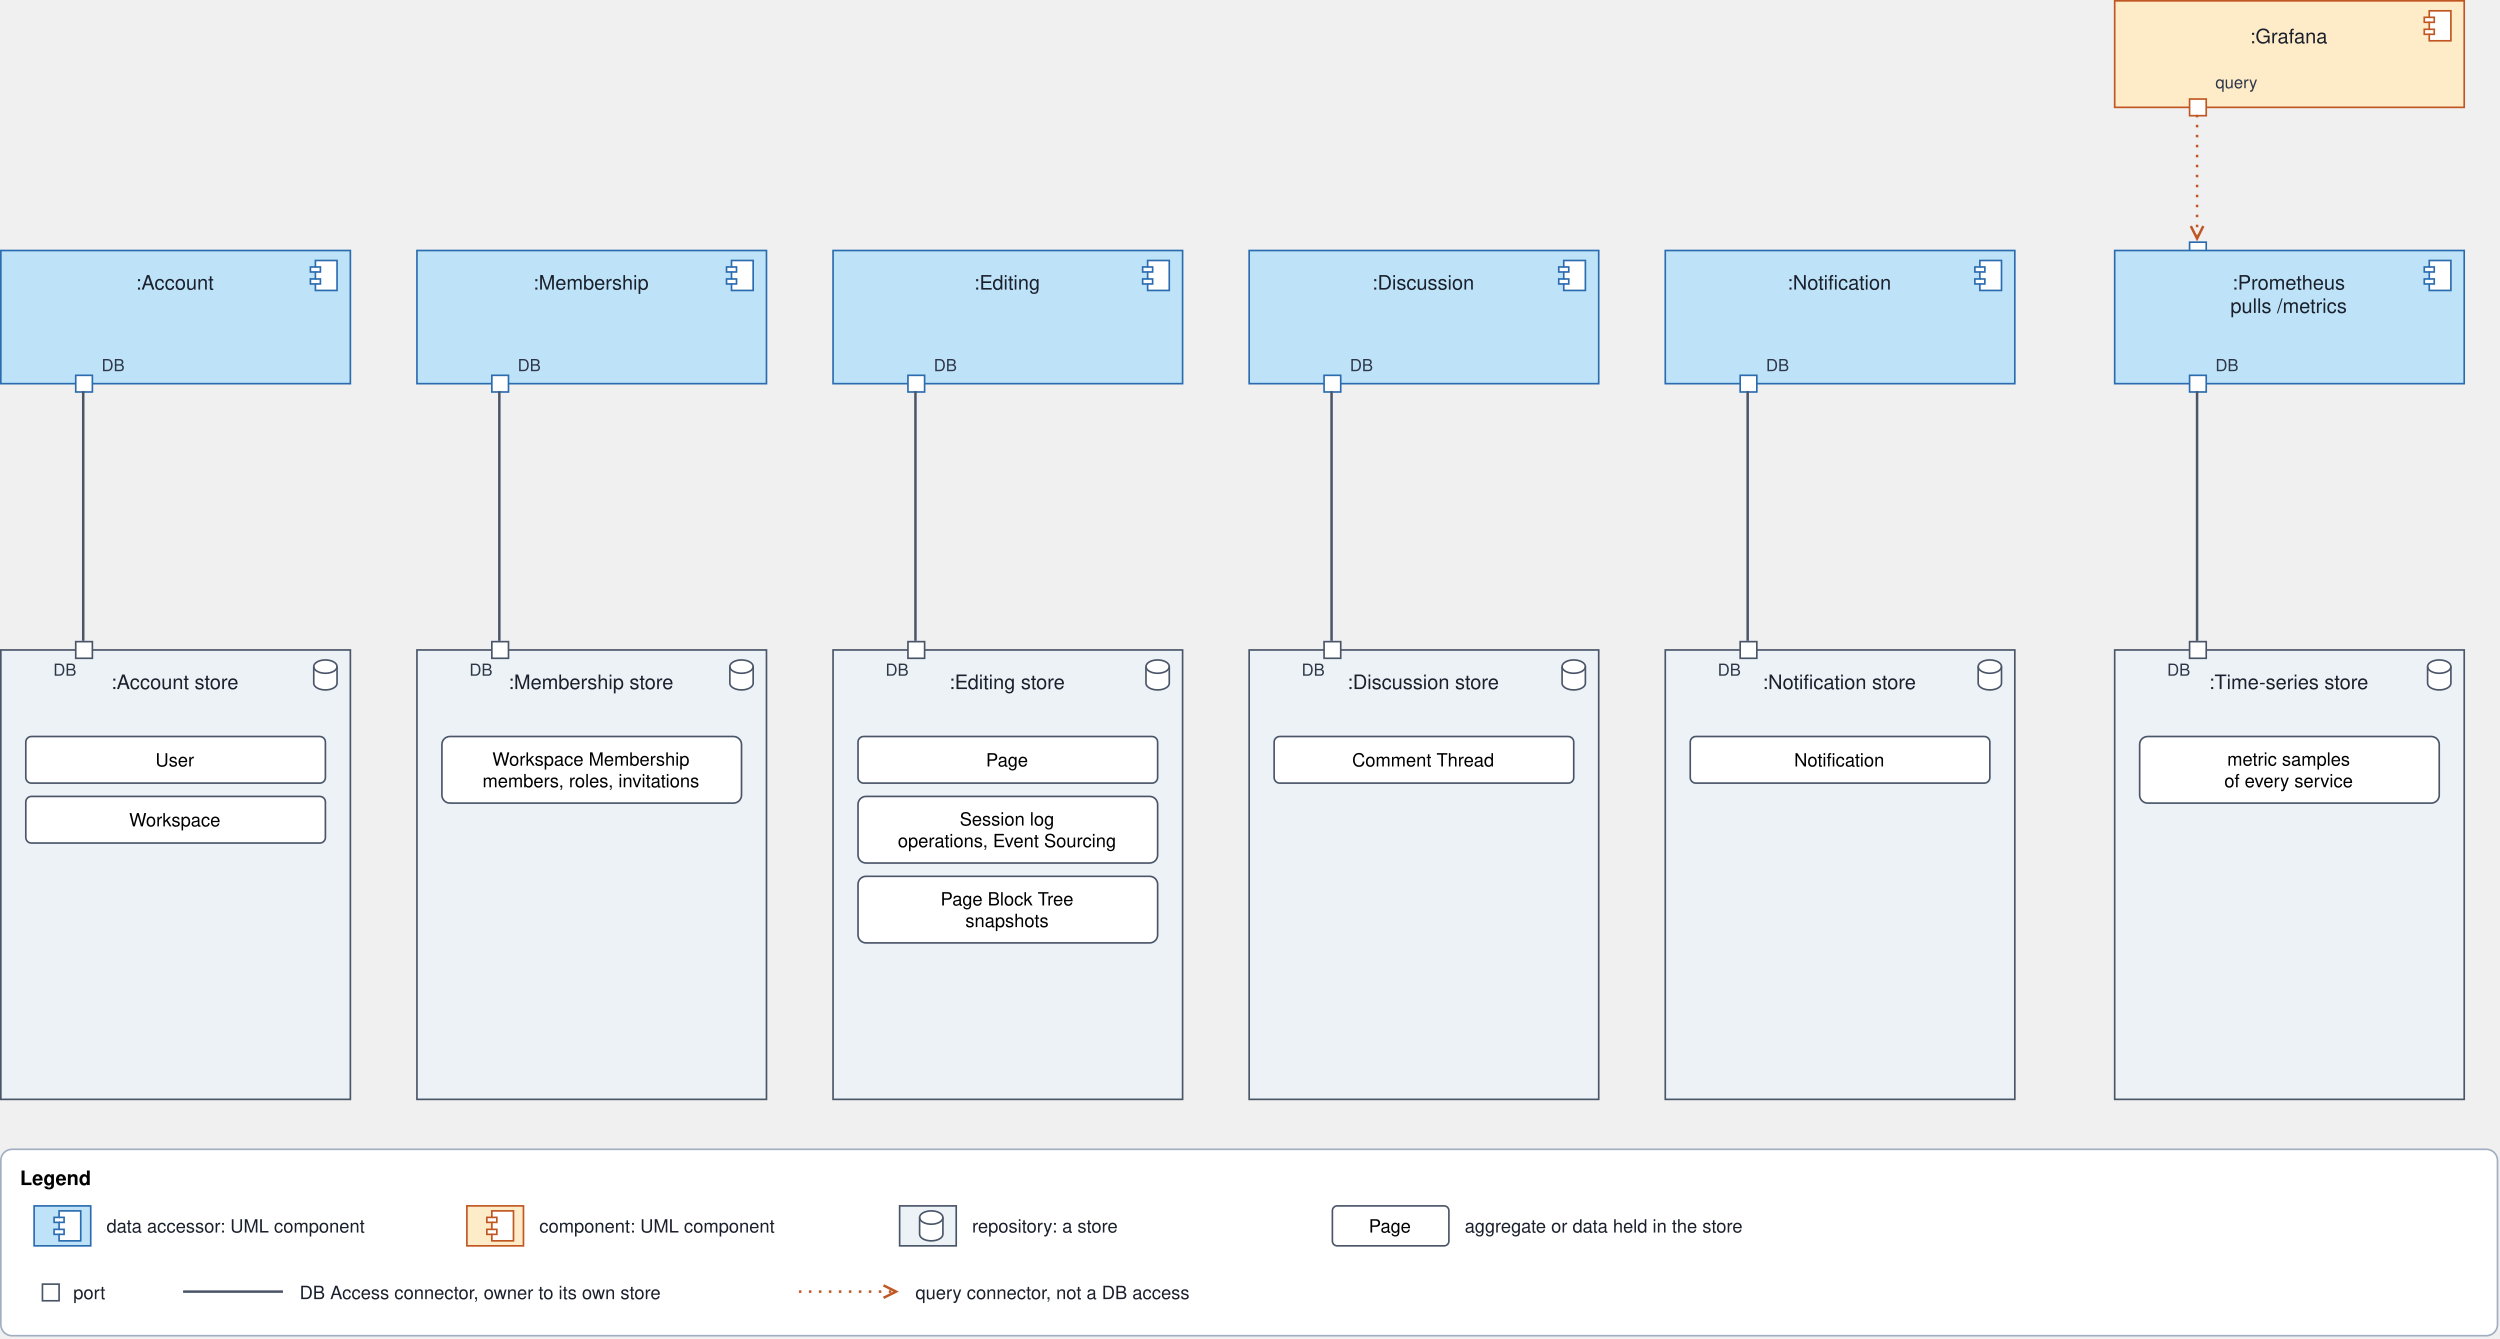
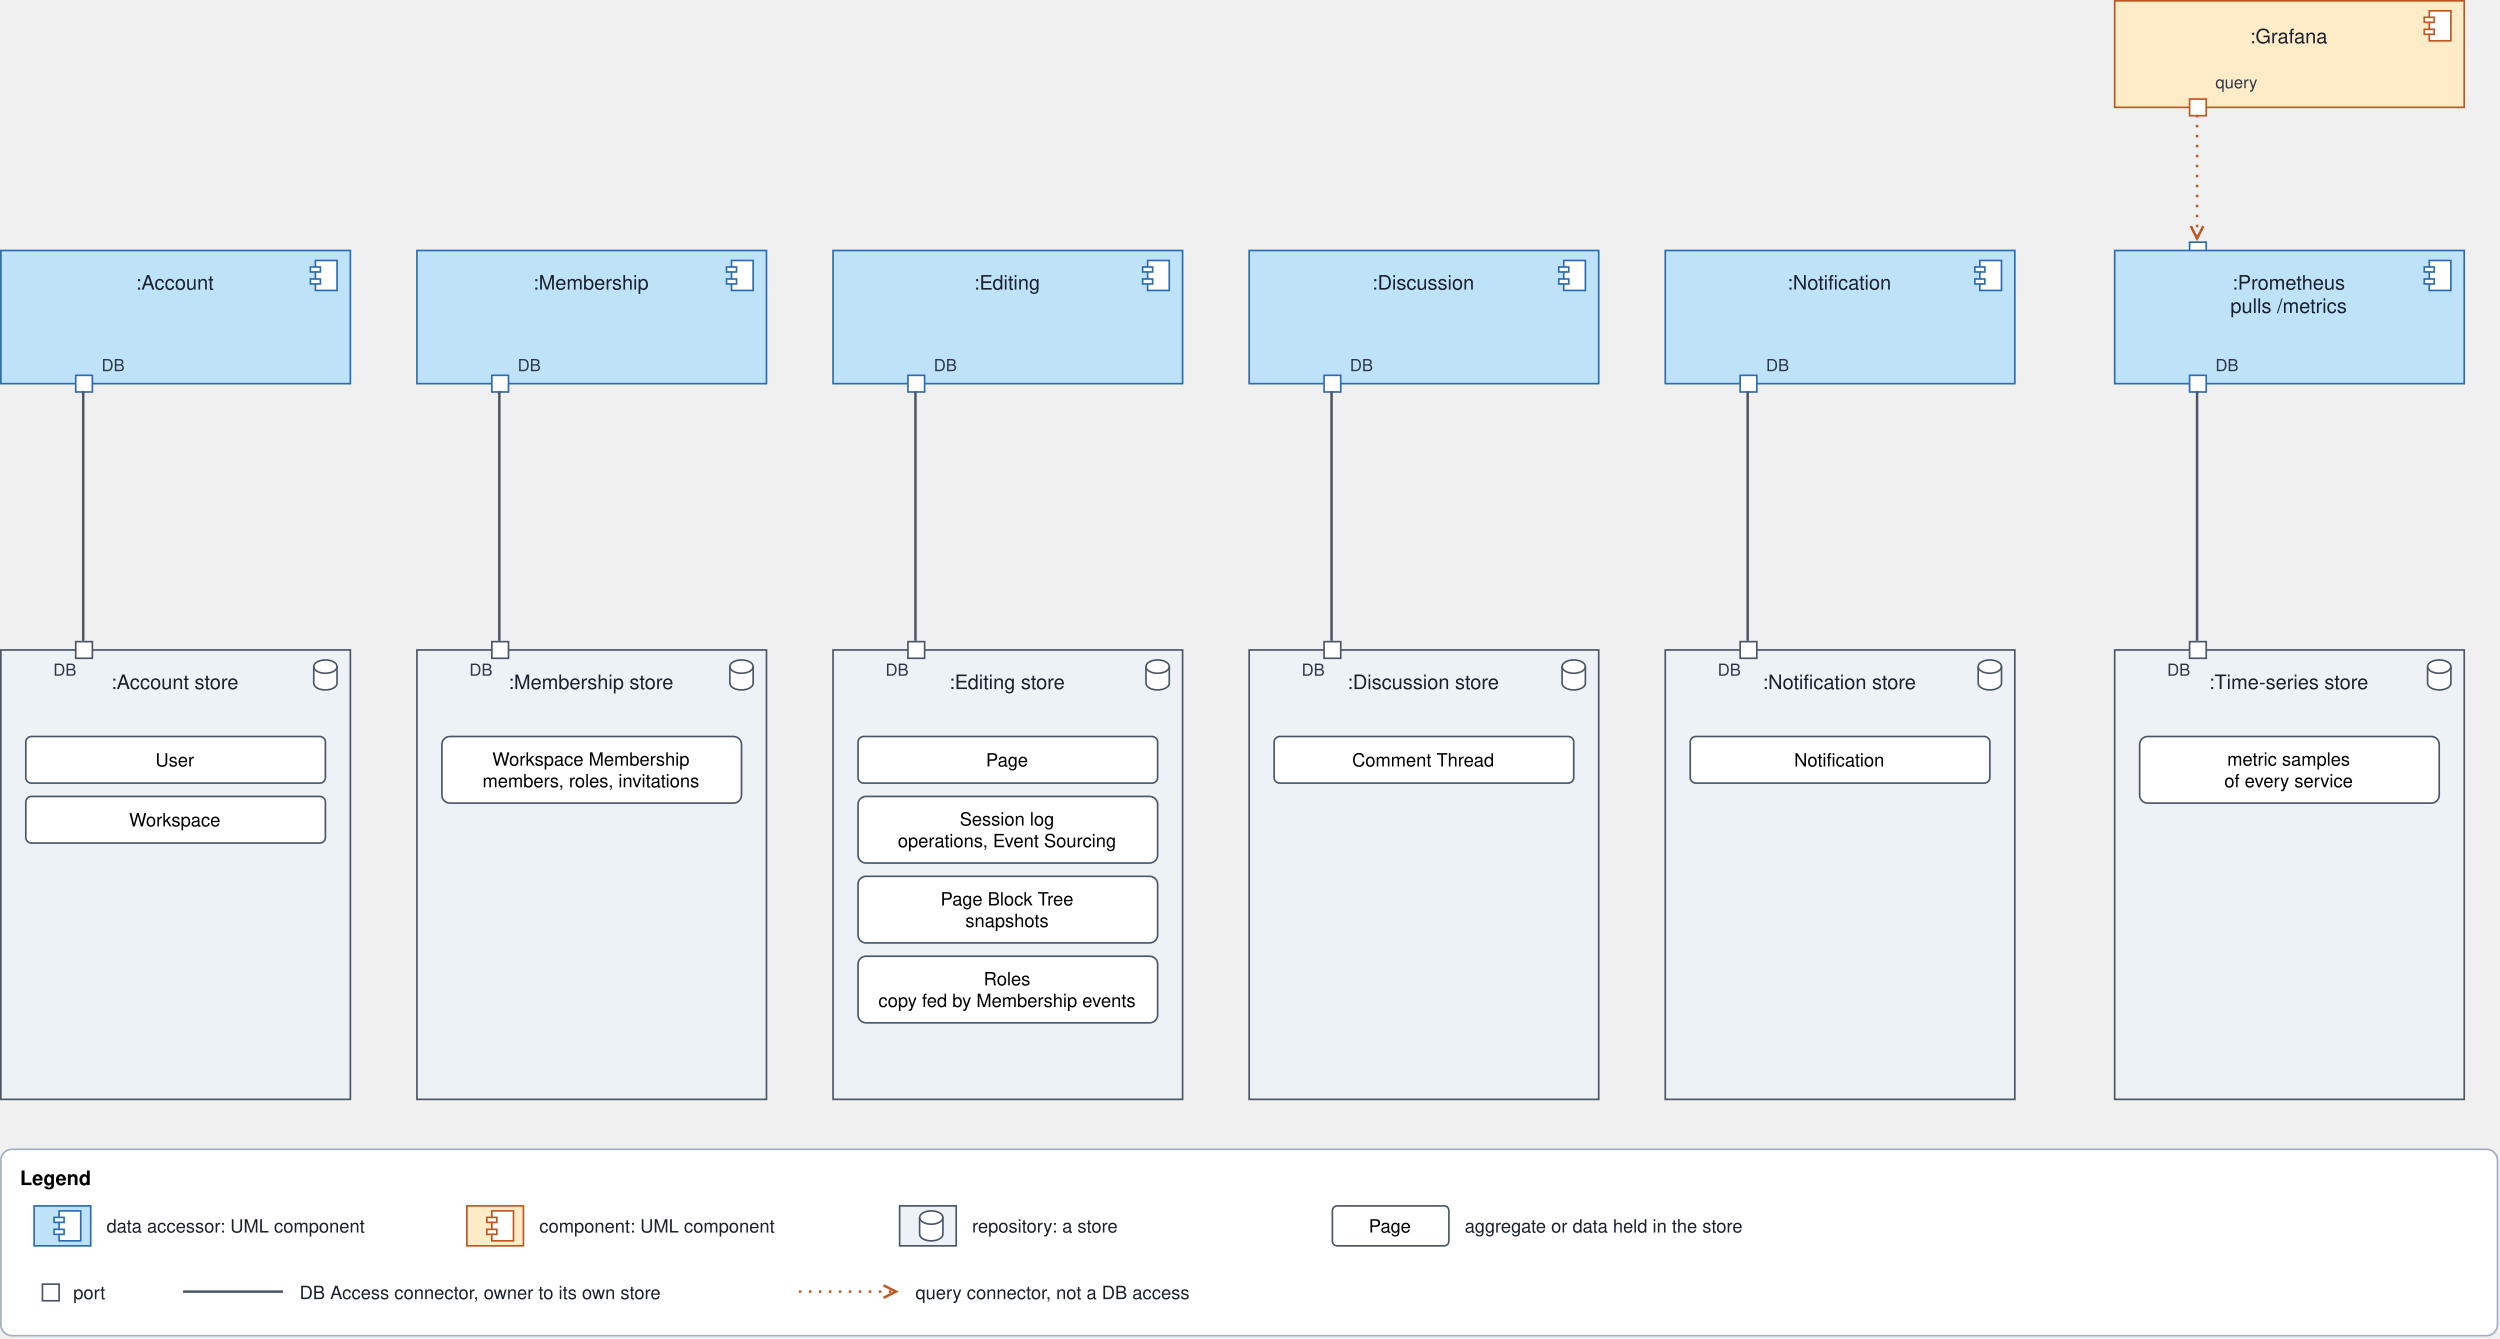
- <svg xmlns="http://www.w3.org/2000/svg" style="background: transparent; background-color: transparent; color-scheme: light dark;" version="1.1" width="1502px" height="804px" viewBox="0 0 1502 804" id="ge-svg-n7_57QwFcjGbDa6N5Y87">
-   <style type="text/css">@supports (color: light-dark(#000, #fff)) { #ge-svg-n7_57QwFcjGbDa6N5Y87 { --ge-adaptive-fg: light-dark(#000000, var(--ge-light-color, #ffffff)); } }</style>
+ <svg xmlns="http://www.w3.org/2000/svg" style="background: transparent; background-color: transparent; color-scheme: light dark;" version="1.1" width="1502px" height="804px" viewBox="0 0 1502 804" id="ge-svg-HtziDBFBD6Xsvc7WO9Dw">
+   <style type="text/css">@supports (color: light-dark(#000, #fff)) { #ge-svg-HtziDBFBD6Xsvc7WO9Dw { --ge-adaptive-fg: light-dark(#000000, var(--ge-light-color, #ffffff)); } }</style>
  <defs />
  <g>
    <g data-cell-id="0">
      <g data-cell-id="1">
        <g data-cell-id="v2">
          <g transform="translate(0.5,0.5)">
            <rect x="0" y="150" width="210" height="80" fill="#bee3f8" stroke="#2b6cb0" pointer-events="all" style="fill: light-dark(rgb(190, 227, 248), rgb(21, 53, 71)); stroke: light-dark(rgb(43, 108, 176), rgb(103, 159, 217));" />
          </g>
          <g>
            <g fill="#1a202c" font-family="Helvetica" text-anchor="middle" font-size="12px" style="fill: light-dark(rgb(26, 32, 44), rgb(206, 211, 222));">
              <text x="105" y="174">:Account</text>
            </g>
          </g>
        </g>
        <g data-cell-id="v3">
          <g transform="translate(0.5,0.5)">
            <path d="M 189 156 L 202 156 L 202 174 L 189 174 L 189 170.1 L 186 170.1 L 186 167.1 L 189 167.1 L 189 162.9 L 186 162.9 L 186 159.9 L 189 159.9 Z" fill="#ffffff" stroke="#2b6cb0" stroke-miterlimit="10" pointer-events="all" style="fill: light-dark(rgb(255, 255, 255), rgb(18, 18, 18)); stroke: light-dark(rgb(43, 108, 176), rgb(103, 159, 217));" />
            <path d="M 189 159.9 L 192 159.9 L 192 162.9 L 189 162.9 M 189 167.1 L 192 167.1 L 192 170.1 L 189 170.1" fill="none" stroke="#2b6cb0" stroke-miterlimit="10" pointer-events="all" style="stroke: light-dark(rgb(43, 108, 176), rgb(103, 159, 217));" />
          </g>
        </g>
        <g data-cell-id="v4">
          <g transform="translate(0.5,0.5)">
            <rect x="45" y="225" width="10" height="10" fill="#ffffff" stroke="#2b6cb0" pointer-events="all" style="fill: light-dark(rgb(255, 255, 255), rgb(18, 18, 18)); stroke: light-dark(rgb(43, 108, 176), rgb(103, 159, 217));" />
          </g>
        </g>
        <g data-cell-id="v5">
          <g>
            <rect x="59" y="212" width="40" height="14" fill="none" stroke="none" pointer-events="all" />
          </g>
          <g>
            <g fill="#2d3748" font-family="Helvetica" text-anchor="start" font-size="10px" style="fill: light-dark(rgb(45, 55, 72), rgb(183, 191, 206));">
              <text x="61" y="223">DB</text>
            </g>
          </g>
        </g>
        <g data-cell-id="v6">
          <g transform="translate(0.5,0.5)">
            <rect x="0" y="390" width="210" height="270" fill="#edf2f7" stroke="#4a5568" pointer-events="all" style="fill: light-dark(rgb(237, 242, 247), rgb(26, 30, 34)); stroke: light-dark(rgb(74, 85, 104), rgb(156, 166, 182));" />
          </g>
          <g>
            <g fill="#1a202c" font-family="Helvetica" text-anchor="middle" font-size="12px" style="fill: light-dark(rgb(26, 32, 44), rgb(206, 211, 222));">
              <text x="105" y="414">:Account store</text>
            </g>
          </g>
        </g>
        <g data-cell-id="v7">
          <g transform="translate(0.5,0.5)">
            <path d="M 188 400 C 188 397.79 191.13 396 195 396 C 196.86 396 198.64 396.42 199.95 397.17 C 201.26 397.92 202 398.94 202 400 L 202 410 C 202 412.21 198.87 414 195 414 C 191.13 414 188 412.21 188 410 Z" fill="#ffffff" stroke="#4a5568" stroke-miterlimit="10" pointer-events="all" style="fill: light-dark(rgb(255, 255, 255), rgb(18, 18, 18)); stroke: light-dark(rgb(74, 85, 104), rgb(156, 166, 182));" />
            <path d="M 202 400 C 202 402.21 198.87 404 195 404 C 191.13 404 188 402.21 188 400" fill="none" stroke="#4a5568" stroke-miterlimit="10" pointer-events="all" style="stroke: light-dark(rgb(74, 85, 104), rgb(156, 166, 182));" />
          </g>
        </g>
        <g data-cell-id="v8">
          <g transform="translate(0.5,0.5)">
            <rect x="45" y="385" width="10" height="10" fill="#ffffff" stroke="#4a5568" pointer-events="all" style="fill: light-dark(rgb(255, 255, 255), rgb(18, 18, 18)); stroke: light-dark(rgb(74, 85, 104), rgb(156, 166, 182));" />
          </g>
        </g>
        <g data-cell-id="v9">
          <g>
            <rect x="30" y="395" width="40" height="14" fill="none" stroke="none" pointer-events="all" />
          </g>
          <g>
            <g fill="#2d3748" font-family="Helvetica" text-anchor="start" font-size="10px" style="fill: light-dark(rgb(45, 55, 72), rgb(183, 191, 206));">
              <text x="32" y="406">DB</text>
            </g>
          </g>
        </g>
        <g data-cell-id="e10">
          <g>
            <path d="M 50 235 L 50 385" fill="none" stroke="#4a5568" stroke-width="1.5" stroke-miterlimit="10" pointer-events="stroke" style="stroke: light-dark(rgb(74, 85, 104), rgb(156, 166, 182));" />
          </g>
        </g>
        <g data-cell-id="v14">
          <g transform="translate(0.5,0.5)">
            <rect x="15" y="442" width="180" height="28" rx="3.36" ry="3.36" fill="#ffffff" stroke="#4a5568" pointer-events="all" style="fill: light-dark(rgb(255, 255, 255), rgb(18, 18, 18)); stroke: light-dark(rgb(74, 85, 104), rgb(156, 166, 182));" />
          </g>
          <g>
            <g fill="#000000" font-family="Helvetica" text-anchor="middle" font-size="11px" style="fill: var(--ge-adaptive-fg, #000000);">
              <text x="105" y="460.5">User</text>
            </g>
          </g>
        </g>
        <g data-cell-id="v15">
          <g transform="translate(0.5,0.5)">
            <rect x="15" y="478" width="180" height="28" rx="3.36" ry="3.36" fill="#ffffff" stroke="#4a5568" pointer-events="all" style="fill: light-dark(rgb(255, 255, 255), rgb(18, 18, 18)); stroke: light-dark(rgb(74, 85, 104), rgb(156, 166, 182));" />
          </g>
          <g>
            <g fill="#000000" font-family="Helvetica" text-anchor="middle" font-size="11px" style="fill: var(--ge-adaptive-fg, #000000);">
              <text x="105" y="496.5">Workspace</text>
            </g>
          </g>
        </g>
        <g data-cell-id="v17">
          <g transform="translate(0.5,0.5)">
            <rect x="250" y="150" width="210" height="80" fill="#bee3f8" stroke="#2b6cb0" pointer-events="all" style="fill: light-dark(rgb(190, 227, 248), rgb(21, 53, 71)); stroke: light-dark(rgb(43, 108, 176), rgb(103, 159, 217));" />
          </g>
          <g>
            <g fill="#1a202c" font-family="Helvetica" text-anchor="middle" font-size="12px" style="fill: light-dark(rgb(26, 32, 44), rgb(206, 211, 222));">
              <text x="355" y="174">:Membership</text>
            </g>
          </g>
        </g>
        <g data-cell-id="v18">
          <g transform="translate(0.5,0.5)">
            <path d="M 439 156 L 452 156 L 452 174 L 439 174 L 439 170.1 L 436 170.1 L 436 167.1 L 439 167.1 L 439 162.9 L 436 162.9 L 436 159.9 L 439 159.9 Z" fill="#ffffff" stroke="#2b6cb0" stroke-miterlimit="10" pointer-events="all" style="fill: light-dark(rgb(255, 255, 255), rgb(18, 18, 18)); stroke: light-dark(rgb(43, 108, 176), rgb(103, 159, 217));" />
            <path d="M 439 159.9 L 442 159.9 L 442 162.9 L 439 162.9 M 439 167.1 L 442 167.1 L 442 170.1 L 439 170.1" fill="none" stroke="#2b6cb0" stroke-miterlimit="10" pointer-events="all" style="stroke: light-dark(rgb(43, 108, 176), rgb(103, 159, 217));" />
          </g>
        </g>
        <g data-cell-id="v19">
          <g transform="translate(0.5,0.5)">
            <rect x="295" y="225" width="10" height="10" fill="#ffffff" stroke="#2b6cb0" pointer-events="all" style="fill: light-dark(rgb(255, 255, 255), rgb(18, 18, 18)); stroke: light-dark(rgb(43, 108, 176), rgb(103, 159, 217));" />
          </g>
        </g>
        <g data-cell-id="v20">
          <g>
            <rect x="309" y="212" width="40" height="14" fill="none" stroke="none" pointer-events="all" />
          </g>
          <g>
            <g fill="#2d3748" font-family="Helvetica" text-anchor="start" font-size="10px" style="fill: light-dark(rgb(45, 55, 72), rgb(183, 191, 206));">
              <text x="311" y="223">DB</text>
            </g>
          </g>
        </g>
        <g data-cell-id="v21">
          <g transform="translate(0.5,0.5)">
            <rect x="250" y="390" width="210" height="270" fill="#edf2f7" stroke="#4a5568" pointer-events="all" style="fill: light-dark(rgb(237, 242, 247), rgb(26, 30, 34)); stroke: light-dark(rgb(74, 85, 104), rgb(156, 166, 182));" />
          </g>
          <g>
            <g fill="#1a202c" font-family="Helvetica" text-anchor="middle" font-size="12px" style="fill: light-dark(rgb(26, 32, 44), rgb(206, 211, 222));">
              <text x="355" y="414">:Membership store</text>
            </g>
          </g>
        </g>
        <g data-cell-id="v22">
          <g transform="translate(0.5,0.5)">
            <path d="M 438 400 C 438 397.79 441.13 396 445 396 C 446.86 396 448.64 396.42 449.95 397.17 C 451.26 397.92 452 398.94 452 400 L 452 410 C 452 412.21 448.87 414 445 414 C 441.13 414 438 412.21 438 410 Z" fill="#ffffff" stroke="#4a5568" stroke-miterlimit="10" pointer-events="all" style="fill: light-dark(rgb(255, 255, 255), rgb(18, 18, 18)); stroke: light-dark(rgb(74, 85, 104), rgb(156, 166, 182));" />
            <path d="M 452 400 C 452 402.21 448.87 404 445 404 C 441.13 404 438 402.21 438 400" fill="none" stroke="#4a5568" stroke-miterlimit="10" pointer-events="all" style="stroke: light-dark(rgb(74, 85, 104), rgb(156, 166, 182));" />
          </g>
        </g>
        <g data-cell-id="v23">
          <g transform="translate(0.5,0.5)">
            <rect x="295" y="385" width="10" height="10" fill="#ffffff" stroke="#4a5568" pointer-events="all" style="fill: light-dark(rgb(255, 255, 255), rgb(18, 18, 18)); stroke: light-dark(rgb(74, 85, 104), rgb(156, 166, 182));" />
          </g>
        </g>
        <g data-cell-id="v24">
          <g>
            <rect x="280" y="395" width="40" height="14" fill="none" stroke="none" pointer-events="all" />
          </g>
          <g>
            <g fill="#2d3748" font-family="Helvetica" text-anchor="start" font-size="10px" style="fill: light-dark(rgb(45, 55, 72), rgb(183, 191, 206));">
              <text x="282" y="406">DB</text>
            </g>
          </g>
        </g>
        <g data-cell-id="e25">
          <g>
            <path d="M 300 235 L 300 385" fill="none" stroke="#4a5568" stroke-width="1.5" stroke-miterlimit="10" pointer-events="stroke" style="stroke: light-dark(rgb(74, 85, 104), rgb(156, 166, 182));" />
          </g>
        </g>
        <g data-cell-id="v29">
          <g transform="translate(0.5,0.5)">
            <rect x="265" y="442" width="180" height="40" rx="4.8" ry="4.8" fill="#ffffff" stroke="#4a5568" pointer-events="all" style="fill: light-dark(rgb(255, 255, 255), rgb(18, 18, 18)); stroke: light-dark(rgb(74, 85, 104), rgb(156, 166, 182));" />
          </g>
          <g>
            <g fill="#000000" font-family="Helvetica" text-anchor="middle" font-size="11px" style="fill: var(--ge-adaptive-fg, #000000);">
              <text x="355" y="460">Workspace Membership</text>
              <text x="355" y="473">members, roles, invitations</text>
            </g>
          </g>
        </g>
        <g data-cell-id="v30">
          <g transform="translate(0.5,0.5)">
            <rect x="750" y="150" width="210" height="80" fill="#bee3f8" stroke="#2b6cb0" pointer-events="all" style="fill: light-dark(rgb(190, 227, 248), rgb(21, 53, 71)); stroke: light-dark(rgb(43, 108, 176), rgb(103, 159, 217));" />
          </g>
          <g>
            <g fill="#1a202c" font-family="Helvetica" text-anchor="middle" font-size="12px" style="fill: light-dark(rgb(26, 32, 44), rgb(206, 211, 222));">
              <text x="855" y="174">:Discussion</text>
            </g>
          </g>
        </g>
        <g data-cell-id="v31">
          <g transform="translate(0.5,0.5)">
            <path d="M 939 156 L 952 156 L 952 174 L 939 174 L 939 170.1 L 936 170.1 L 936 167.1 L 939 167.1 L 939 162.9 L 936 162.9 L 936 159.9 L 939 159.9 Z" fill="#ffffff" stroke="#2b6cb0" stroke-miterlimit="10" pointer-events="all" style="fill: light-dark(rgb(255, 255, 255), rgb(18, 18, 18)); stroke: light-dark(rgb(43, 108, 176), rgb(103, 159, 217));" />
            <path d="M 939 159.9 L 942 159.9 L 942 162.9 L 939 162.9 M 939 167.1 L 942 167.1 L 942 170.1 L 939 170.1" fill="none" stroke="#2b6cb0" stroke-miterlimit="10" pointer-events="all" style="stroke: light-dark(rgb(43, 108, 176), rgb(103, 159, 217));" />
          </g>
        </g>
        <g data-cell-id="v32">
          <g transform="translate(0.5,0.5)">
            <rect x="795" y="225" width="10" height="10" fill="#ffffff" stroke="#2b6cb0" pointer-events="all" style="fill: light-dark(rgb(255, 255, 255), rgb(18, 18, 18)); stroke: light-dark(rgb(43, 108, 176), rgb(103, 159, 217));" />
          </g>
        </g>
        <g data-cell-id="v33">
          <g>
            <rect x="809" y="212" width="40" height="14" fill="none" stroke="none" pointer-events="all" />
          </g>
          <g>
            <g fill="#2d3748" font-family="Helvetica" text-anchor="start" font-size="10px" style="fill: light-dark(rgb(45, 55, 72), rgb(183, 191, 206));">
              <text x="811" y="223">DB</text>
            </g>
          </g>
        </g>
        <g data-cell-id="v34">
          <g transform="translate(0.5,0.5)">
            <rect x="750" y="390" width="210" height="270" fill="#edf2f7" stroke="#4a5568" pointer-events="all" style="fill: light-dark(rgb(237, 242, 247), rgb(26, 30, 34)); stroke: light-dark(rgb(74, 85, 104), rgb(156, 166, 182));" />
          </g>
          <g>
            <g fill="#1a202c" font-family="Helvetica" text-anchor="middle" font-size="12px" style="fill: light-dark(rgb(26, 32, 44), rgb(206, 211, 222));">
              <text x="855" y="414">:Discussion store</text>
            </g>
          </g>
        </g>
        <g data-cell-id="v35">
          <g transform="translate(0.5,0.5)">
            <path d="M 938 400 C 938 397.79 941.13 396 945 396 C 946.86 396 948.64 396.42 949.95 397.17 C 951.26 397.92 952 398.94 952 400 L 952 410 C 952 412.21 948.87 414 945 414 C 941.13 414 938 412.21 938 410 Z" fill="#ffffff" stroke="#4a5568" stroke-miterlimit="10" pointer-events="all" style="fill: light-dark(rgb(255, 255, 255), rgb(18, 18, 18)); stroke: light-dark(rgb(74, 85, 104), rgb(156, 166, 182));" />
            <path d="M 952 400 C 952 402.21 948.87 404 945 404 C 941.13 404 938 402.21 938 400" fill="none" stroke="#4a5568" stroke-miterlimit="10" pointer-events="all" style="stroke: light-dark(rgb(74, 85, 104), rgb(156, 166, 182));" />
          </g>
        </g>
        <g data-cell-id="v36">
          <g transform="translate(0.5,0.5)">
            <rect x="795" y="385" width="10" height="10" fill="#ffffff" stroke="#4a5568" pointer-events="all" style="fill: light-dark(rgb(255, 255, 255), rgb(18, 18, 18)); stroke: light-dark(rgb(74, 85, 104), rgb(156, 166, 182));" />
          </g>
        </g>
        <g data-cell-id="v37">
          <g>
            <rect x="780" y="395" width="40" height="14" fill="none" stroke="none" pointer-events="all" />
          </g>
          <g>
            <g fill="#2d3748" font-family="Helvetica" text-anchor="start" font-size="10px" style="fill: light-dark(rgb(45, 55, 72), rgb(183, 191, 206));">
              <text x="782" y="406">DB</text>
            </g>
          </g>
        </g>
        <g data-cell-id="e38">
          <g>
            <path d="M 800 235 L 800 385" fill="none" stroke="#4a5568" stroke-width="1.5" stroke-miterlimit="10" pointer-events="stroke" style="stroke: light-dark(rgb(74, 85, 104), rgb(156, 166, 182));" />
          </g>
        </g>
        <g data-cell-id="v42">
          <g transform="translate(0.5,0.5)">
            <rect x="765" y="442" width="180" height="28" rx="3.36" ry="3.36" fill="#ffffff" stroke="#4a5568" pointer-events="all" style="fill: light-dark(rgb(255, 255, 255), rgb(18, 18, 18)); stroke: light-dark(rgb(74, 85, 104), rgb(156, 166, 182));" />
          </g>
          <g>
            <g fill="#000000" font-family="Helvetica" text-anchor="middle" font-size="11px" style="fill: var(--ge-adaptive-fg, #000000);">
              <text x="855" y="460.5">Comment Thread</text>
            </g>
          </g>
        </g>
        <g data-cell-id="v44">
          <g transform="translate(0.5,0.5)">
            <rect x="1000" y="150" width="210" height="80" fill="#bee3f8" stroke="#2b6cb0" pointer-events="all" style="fill: light-dark(rgb(190, 227, 248), rgb(21, 53, 71)); stroke: light-dark(rgb(43, 108, 176), rgb(103, 159, 217));" />
          </g>
          <g>
            <g fill="#1a202c" font-family="Helvetica" text-anchor="middle" font-size="12px" style="fill: light-dark(rgb(26, 32, 44), rgb(206, 211, 222));">
              <text x="1105" y="174">:Notification</text>
            </g>
          </g>
        </g>
        <g data-cell-id="v45">
          <g transform="translate(0.5,0.5)">
            <path d="M 1189 156 L 1202 156 L 1202 174 L 1189 174 L 1189 170.1 L 1186 170.1 L 1186 167.1 L 1189 167.1 L 1189 162.9 L 1186 162.9 L 1186 159.9 L 1189 159.9 Z" fill="#ffffff" stroke="#2b6cb0" stroke-miterlimit="10" pointer-events="all" style="fill: light-dark(rgb(255, 255, 255), rgb(18, 18, 18)); stroke: light-dark(rgb(43, 108, 176), rgb(103, 159, 217));" />
            <path d="M 1189 159.9 L 1192 159.9 L 1192 162.9 L 1189 162.9 M 1189 167.1 L 1192 167.1 L 1192 170.1 L 1189 170.1" fill="none" stroke="#2b6cb0" stroke-miterlimit="10" pointer-events="all" style="stroke: light-dark(rgb(43, 108, 176), rgb(103, 159, 217));" />
          </g>
        </g>
        <g data-cell-id="v46">
          <g transform="translate(0.5,0.5)">
            <rect x="1045" y="225" width="10" height="10" fill="#ffffff" stroke="#2b6cb0" pointer-events="all" style="fill: light-dark(rgb(255, 255, 255), rgb(18, 18, 18)); stroke: light-dark(rgb(43, 108, 176), rgb(103, 159, 217));" />
          </g>
        </g>
        <g data-cell-id="v47">
          <g>
            <rect x="1059" y="212" width="40" height="14" fill="none" stroke="none" pointer-events="all" />
          </g>
          <g>
            <g fill="#2d3748" font-family="Helvetica" text-anchor="start" font-size="10px" style="fill: light-dark(rgb(45, 55, 72), rgb(183, 191, 206));">
              <text x="1061" y="223">DB</text>
            </g>
          </g>
        </g>
        <g data-cell-id="v48">
          <g transform="translate(0.5,0.5)">
            <rect x="1000" y="390" width="210" height="270" fill="#edf2f7" stroke="#4a5568" pointer-events="all" style="fill: light-dark(rgb(237, 242, 247), rgb(26, 30, 34)); stroke: light-dark(rgb(74, 85, 104), rgb(156, 166, 182));" />
          </g>
          <g>
            <g fill="#1a202c" font-family="Helvetica" text-anchor="middle" font-size="12px" style="fill: light-dark(rgb(26, 32, 44), rgb(206, 211, 222));">
              <text x="1105" y="414">:Notification store</text>
            </g>
          </g>
        </g>
        <g data-cell-id="v49">
          <g transform="translate(0.5,0.5)">
            <path d="M 1188 400 C 1188 397.79 1191.13 396 1195 396 C 1196.86 396 1198.64 396.42 1199.95 397.17 C 1201.26 397.92 1202 398.94 1202 400 L 1202 410 C 1202 412.21 1198.87 414 1195 414 C 1191.13 414 1188 412.21 1188 410 Z" fill="#ffffff" stroke="#4a5568" stroke-miterlimit="10" pointer-events="all" style="fill: light-dark(rgb(255, 255, 255), rgb(18, 18, 18)); stroke: light-dark(rgb(74, 85, 104), rgb(156, 166, 182));" />
            <path d="M 1202 400 C 1202 402.21 1198.87 404 1195 404 C 1191.13 404 1188 402.21 1188 400" fill="none" stroke="#4a5568" stroke-miterlimit="10" pointer-events="all" style="stroke: light-dark(rgb(74, 85, 104), rgb(156, 166, 182));" />
          </g>
        </g>
        <g data-cell-id="v50">
          <g transform="translate(0.5,0.5)">
            <rect x="1045" y="385" width="10" height="10" fill="#ffffff" stroke="#4a5568" pointer-events="all" style="fill: light-dark(rgb(255, 255, 255), rgb(18, 18, 18)); stroke: light-dark(rgb(74, 85, 104), rgb(156, 166, 182));" />
          </g>
        </g>
        <g data-cell-id="v51">
          <g>
            <rect x="1030" y="395" width="40" height="14" fill="none" stroke="none" pointer-events="all" />
          </g>
          <g>
            <g fill="#2d3748" font-family="Helvetica" text-anchor="start" font-size="10px" style="fill: light-dark(rgb(45, 55, 72), rgb(183, 191, 206));">
              <text x="1032" y="406">DB</text>
            </g>
          </g>
        </g>
        <g data-cell-id="e52">
          <g>
            <path d="M 1050 235 L 1050 385" fill="none" stroke="#4a5568" stroke-width="1.5" stroke-miterlimit="10" pointer-events="stroke" style="stroke: light-dark(rgb(74, 85, 104), rgb(156, 166, 182));" />
          </g>
        </g>
        <g data-cell-id="v56">
          <g transform="translate(0.5,0.5)">
            <rect x="1015" y="442" width="180" height="28" rx="3.36" ry="3.36" fill="#ffffff" stroke="#4a5568" pointer-events="all" style="fill: light-dark(rgb(255, 255, 255), rgb(18, 18, 18)); stroke: light-dark(rgb(74, 85, 104), rgb(156, 166, 182));" />
          </g>
          <g>
            <g fill="#000000" font-family="Helvetica" text-anchor="middle" font-size="11px" style="fill: var(--ge-adaptive-fg, #000000);">
              <text x="1105" y="460.5">Notification</text>
            </g>
          </g>
        </g>
        <g data-cell-id="v57">
          <g transform="translate(0.5,0.5)">
            <rect x="500" y="150" width="210" height="80" fill="#bee3f8" stroke="#2b6cb0" pointer-events="all" style="fill: light-dark(rgb(190, 227, 248), rgb(21, 53, 71)); stroke: light-dark(rgb(43, 108, 176), rgb(103, 159, 217));" />
          </g>
          <g>
            <g fill="#1a202c" font-family="Helvetica" text-anchor="middle" font-size="12px" style="fill: light-dark(rgb(26, 32, 44), rgb(206, 211, 222));">
              <text x="605" y="174">:Editing</text>
            </g>
          </g>
        </g>
        <g data-cell-id="v58">
          <g transform="translate(0.5,0.5)">
            <path d="M 689 156 L 702 156 L 702 174 L 689 174 L 689 170.1 L 686 170.1 L 686 167.1 L 689 167.1 L 689 162.9 L 686 162.9 L 686 159.9 L 689 159.9 Z" fill="#ffffff" stroke="#2b6cb0" stroke-miterlimit="10" pointer-events="all" style="fill: light-dark(rgb(255, 255, 255), rgb(18, 18, 18)); stroke: light-dark(rgb(43, 108, 176), rgb(103, 159, 217));" />
            <path d="M 689 159.9 L 692 159.9 L 692 162.9 L 689 162.9 M 689 167.1 L 692 167.1 L 692 170.1 L 689 170.1" fill="none" stroke="#2b6cb0" stroke-miterlimit="10" pointer-events="all" style="stroke: light-dark(rgb(43, 108, 176), rgb(103, 159, 217));" />
          </g>
        </g>
        <g data-cell-id="v59">
          <g transform="translate(0.5,0.5)">
            <rect x="545" y="225" width="10" height="10" fill="#ffffff" stroke="#2b6cb0" pointer-events="all" style="fill: light-dark(rgb(255, 255, 255), rgb(18, 18, 18)); stroke: light-dark(rgb(43, 108, 176), rgb(103, 159, 217));" />
          </g>
        </g>
        <g data-cell-id="v60">
          <g>
            <rect x="559" y="212" width="40" height="14" fill="none" stroke="none" pointer-events="all" />
          </g>
          <g>
            <g fill="#2d3748" font-family="Helvetica" text-anchor="start" font-size="10px" style="fill: light-dark(rgb(45, 55, 72), rgb(183, 191, 206));">
              <text x="561" y="223">DB</text>
            </g>
          </g>
        </g>
        <g data-cell-id="v63">
          <g transform="translate(0.5,0.5)">
            <rect x="500" y="390" width="210" height="270" fill="#edf2f7" stroke="#4a5568" pointer-events="all" style="fill: light-dark(rgb(237, 242, 247), rgb(26, 30, 34)); stroke: light-dark(rgb(74, 85, 104), rgb(156, 166, 182));" />
          </g>
          <g>
            <g fill="#1a202c" font-family="Helvetica" text-anchor="middle" font-size="12px" style="fill: light-dark(rgb(26, 32, 44), rgb(206, 211, 222));">
              <text x="605" y="414">:Editing store</text>
            </g>
          </g>
        </g>
        <g data-cell-id="v64">
          <g transform="translate(0.5,0.5)">
            <path d="M 688 400 C 688 397.79 691.13 396 695 396 C 696.86 396 698.64 396.42 699.95 397.17 C 701.26 397.92 702 398.94 702 400 L 702 410 C 702 412.21 698.87 414 695 414 C 691.13 414 688 412.21 688 410 Z" fill="#ffffff" stroke="#4a5568" stroke-miterlimit="10" pointer-events="all" style="fill: light-dark(rgb(255, 255, 255), rgb(18, 18, 18)); stroke: light-dark(rgb(74, 85, 104), rgb(156, 166, 182));" />
            <path d="M 702 400 C 702 402.21 698.87 404 695 404 C 691.13 404 688 402.21 688 400" fill="none" stroke="#4a5568" stroke-miterlimit="10" pointer-events="all" style="stroke: light-dark(rgb(74, 85, 104), rgb(156, 166, 182));" />
          </g>
        </g>
        <g data-cell-id="v65">
          <g transform="translate(0.5,0.5)">
            <rect x="545" y="385" width="10" height="10" fill="#ffffff" stroke="#4a5568" pointer-events="all" style="fill: light-dark(rgb(255, 255, 255), rgb(18, 18, 18)); stroke: light-dark(rgb(74, 85, 104), rgb(156, 166, 182));" />
          </g>
        </g>
        <g data-cell-id="v66">
          <g>
            <rect x="530" y="395" width="40" height="14" fill="none" stroke="none" pointer-events="all" />
          </g>
          <g>
            <g fill="#2d3748" font-family="Helvetica" text-anchor="start" font-size="10px" style="fill: light-dark(rgb(45, 55, 72), rgb(183, 191, 206));">
              <text x="532" y="406">DB</text>
            </g>
          </g>
        </g>
        <g data-cell-id="e69">
          <g>
            <path d="M 550 235 L 550 385" fill="none" stroke="#4a5568" stroke-width="1.5" stroke-miterlimit="10" pointer-events="stroke" style="stroke: light-dark(rgb(74, 85, 104), rgb(156, 166, 182));" />
          </g>
        </g>
        <g data-cell-id="v93">
          <g transform="translate(0.5,0.5)">
            <rect x="515" y="442" width="180" height="28" rx="3.36" ry="3.36" fill="#ffffff" stroke="#4a5568" pointer-events="all" style="fill: light-dark(rgb(255, 255, 255), rgb(18, 18, 18)); stroke: light-dark(rgb(74, 85, 104), rgb(156, 166, 182));" />
          </g>
          <g>
            <g fill="#000000" font-family="Helvetica" text-anchor="middle" font-size="11px" style="fill: var(--ge-adaptive-fg, #000000);">
              <text x="605" y="460.5">Page</text>
            </g>
          </g>
        </g>
        <g data-cell-id="v94">
          <g transform="translate(0.5,0.5)">
            <rect x="515" y="478" width="180" height="40" rx="4.8" ry="4.8" fill="#ffffff" stroke="#4a5568" pointer-events="all" style="fill: light-dark(rgb(255, 255, 255), rgb(18, 18, 18)); stroke: light-dark(rgb(74, 85, 104), rgb(156, 166, 182));" />
          </g>
          <g>
            <g fill="#000000" font-family="Helvetica" text-anchor="middle" font-size="11px" style="fill: var(--ge-adaptive-fg, #000000);">
              <text x="605" y="496">Session log</text>
              <text x="605" y="509">operations, Event Sourcing</text>
            </g>
          </g>
        </g>
        <g data-cell-id="v95">
          <g transform="translate(0.5,0.5)">
            <rect x="515" y="526" width="180" height="40" rx="4.8" ry="4.8" fill="#ffffff" stroke="#4a5568" pointer-events="all" style="fill: light-dark(rgb(255, 255, 255), rgb(18, 18, 18)); stroke: light-dark(rgb(74, 85, 104), rgb(156, 166, 182));" />
          </g>
          <g>
            <g fill="#000000" font-family="Helvetica" text-anchor="middle" font-size="11px" style="fill: var(--ge-adaptive-fg, #000000);">
              <text x="605" y="544">Page Block Tree</text>
              <text x="605" y="557">snapshots</text>
            </g>
          </g>
        </g>
+         <g data-cell-id="v96">
+           <g transform="translate(0.5,0.5)">
+             <rect x="515" y="574" width="180" height="40" rx="4.8" ry="4.8" fill="#ffffff" stroke="#4a5568" pointer-events="all" style="fill: light-dark(rgb(255, 255, 255), rgb(18, 18, 18)); stroke: light-dark(rgb(74, 85, 104), rgb(156, 166, 182));" />
+           </g>
+           <g>
+             <g fill="#000000" font-family="Helvetica" text-anchor="middle" font-size="11px" style="fill: var(--ge-adaptive-fg, #000000);">
+               <text x="605" y="592">Roles</text>
+               <text x="605" y="605">copy fed by Membership events</text>
+             </g>
+           </g>
+         </g>
        <g data-cell-id="v97">
          <g transform="translate(0.5,0.5)">
            <rect x="1270" y="0" width="210" height="64" fill="#feebc8" stroke="#c05621" pointer-events="all" style="fill: light-dark(rgb(254, 235, 200), rgb(49, 33, 3)); stroke: light-dark(rgb(192, 86, 33), rgb(222, 131, 85));" />
          </g>
          <g>
            <g fill="#1a202c" font-family="Helvetica" text-anchor="middle" font-size="12px" style="fill: light-dark(rgb(26, 32, 44), rgb(206, 211, 222));">
              <text x="1375" y="26">:Grafana</text>
            </g>
          </g>
        </g>
        <g data-cell-id="v98">
          <g transform="translate(0.5,0.5)">
            <path d="M 1459 6 L 1472 6 L 1472 24 L 1459 24 L 1459 20.1 L 1456 20.1 L 1456 17.1 L 1459 17.1 L 1459 12.9 L 1456 12.9 L 1456 9.9 L 1459 9.9 Z" fill="#ffffff" stroke="#c05621" stroke-miterlimit="10" pointer-events="all" style="fill: light-dark(rgb(255, 255, 255), rgb(18, 18, 18)); stroke: light-dark(rgb(192, 86, 33), rgb(222, 131, 85));" />
            <path d="M 1459 9.9 L 1462 9.9 L 1462 12.9 L 1459 12.9 M 1459 17.1 L 1462 17.1 L 1462 20.1 L 1459 20.1" fill="none" stroke="#c05621" stroke-miterlimit="10" pointer-events="all" style="stroke: light-dark(rgb(192, 86, 33), rgb(222, 131, 85));" />
          </g>
        </g>
        <g data-cell-id="v99">
          <g transform="translate(0.5,0.5)">
            <rect x="1315" y="59" width="10" height="10" fill="#ffffff" stroke="#c05621" pointer-events="all" style="fill: light-dark(rgb(255, 255, 255), rgb(18, 18, 18)); stroke: light-dark(rgb(192, 86, 33), rgb(222, 131, 85));" />
          </g>
        </g>
        <g data-cell-id="v100">
          <g>
            <rect x="1329" y="42" width="40" height="14" fill="none" stroke="none" pointer-events="all" />
          </g>
          <g>
            <g fill="#2d3748" font-family="Helvetica" text-anchor="start" font-size="10px" style="fill: light-dark(rgb(45, 55, 72), rgb(183, 191, 206));">
              <text x="1331" y="53">query</text>
            </g>
          </g>
        </g>
        <g data-cell-id="v101">
          <g transform="translate(0.5,0.5)">
            <rect x="1315" y="145" width="10" height="10" fill="#ffffff" stroke="#2b6cb0" pointer-events="all" style="fill: light-dark(rgb(255, 255, 255), rgb(18, 18, 18)); stroke: light-dark(rgb(43, 108, 176), rgb(103, 159, 217));" />
          </g>
        </g>
        <g data-cell-id="v102">
          <g>
            <rect x="1329" y="154" width="40" height="14" fill="none" stroke="none" pointer-events="all" />
          </g>
          <g>
            <g fill="#2d3748" font-family="Helvetica" text-anchor="start" font-size="10px" style="fill: light-dark(rgb(45, 55, 72), rgb(183, 191, 206));">
              <text x="1331" y="165">query</text>
            </g>
          </g>
        </g>
        <g data-cell-id="e103">
          <g>
            <path d="M 1320 69 L 1320 141.65" fill="none" stroke="#c05621" stroke-width="1.5" stroke-miterlimit="10" stroke-dasharray="1.5 4.5" pointer-events="stroke" style="stroke: light-dark(rgb(192, 86, 33), rgb(222, 131, 85));" />
            <path d="M 1316.25 135.82 L 1320 143.32 L 1323.75 135.82" fill="none" stroke="#c05621" stroke-width="1.5" stroke-miterlimit="10" pointer-events="all" style="stroke: light-dark(rgb(192, 86, 33), rgb(222, 131, 85));" />
          </g>
        </g>
        <g data-cell-id="v105">
          <g transform="translate(0.5,0.5)">
            <rect x="1270" y="150" width="210" height="80" fill="#bee3f8" stroke="#2b6cb0" pointer-events="all" style="fill: light-dark(rgb(190, 227, 248), rgb(21, 53, 71)); stroke: light-dark(rgb(43, 108, 176), rgb(103, 159, 217));" />
          </g>
          <g>
            <g fill="#1a202c" font-family="Helvetica" text-anchor="middle" font-size="12px" style="fill: light-dark(rgb(26, 32, 44), rgb(206, 211, 222));">
              <text x="1375" y="174">:Prometheus</text>
              <text x="1375" y="188">pulls /metrics</text>
            </g>
          </g>
        </g>
        <g data-cell-id="v106">
          <g transform="translate(0.5,0.5)">
            <path d="M 1459 156 L 1472 156 L 1472 174 L 1459 174 L 1459 170.1 L 1456 170.1 L 1456 167.1 L 1459 167.1 L 1459 162.9 L 1456 162.9 L 1456 159.9 L 1459 159.9 Z" fill="#ffffff" stroke="#2b6cb0" stroke-miterlimit="10" pointer-events="all" style="fill: light-dark(rgb(255, 255, 255), rgb(18, 18, 18)); stroke: light-dark(rgb(43, 108, 176), rgb(103, 159, 217));" />
            <path d="M 1459 159.9 L 1462 159.9 L 1462 162.9 L 1459 162.9 M 1459 167.1 L 1462 167.1 L 1462 170.1 L 1459 170.1" fill="none" stroke="#2b6cb0" stroke-miterlimit="10" pointer-events="all" style="stroke: light-dark(rgb(43, 108, 176), rgb(103, 159, 217));" />
          </g>
        </g>
        <g data-cell-id="v107">
          <g transform="translate(0.5,0.5)">
            <rect x="1315" y="225" width="10" height="10" fill="#ffffff" stroke="#2b6cb0" pointer-events="all" style="fill: light-dark(rgb(255, 255, 255), rgb(18, 18, 18)); stroke: light-dark(rgb(43, 108, 176), rgb(103, 159, 217));" />
          </g>
        </g>
        <g data-cell-id="v108">
          <g>
            <rect x="1329" y="212" width="40" height="14" fill="none" stroke="none" pointer-events="all" />
          </g>
          <g>
            <g fill="#2d3748" font-family="Helvetica" text-anchor="start" font-size="10px" style="fill: light-dark(rgb(45, 55, 72), rgb(183, 191, 206));">
              <text x="1331" y="223">DB</text>
            </g>
          </g>
        </g>
        <g data-cell-id="v109">
          <g transform="translate(0.5,0.5)">
            <rect x="1270" y="390" width="210" height="270" fill="#edf2f7" stroke="#4a5568" pointer-events="all" style="fill: light-dark(rgb(237, 242, 247), rgb(26, 30, 34)); stroke: light-dark(rgb(74, 85, 104), rgb(156, 166, 182));" />
          </g>
          <g>
            <g fill="#1a202c" font-family="Helvetica" text-anchor="middle" font-size="12px" style="fill: light-dark(rgb(26, 32, 44), rgb(206, 211, 222));">
              <text x="1375" y="414">:Time-series store</text>
            </g>
          </g>
        </g>
        <g data-cell-id="v110">
          <g transform="translate(0.5,0.5)">
            <path d="M 1458 400 C 1458 397.79 1461.13 396 1465 396 C 1466.86 396 1468.64 396.42 1469.95 397.17 C 1471.26 397.92 1472 398.94 1472 400 L 1472 410 C 1472 412.21 1468.87 414 1465 414 C 1461.13 414 1458 412.21 1458 410 Z" fill="#ffffff" stroke="#4a5568" stroke-miterlimit="10" pointer-events="all" style="fill: light-dark(rgb(255, 255, 255), rgb(18, 18, 18)); stroke: light-dark(rgb(74, 85, 104), rgb(156, 166, 182));" />
            <path d="M 1472 400 C 1472 402.21 1468.87 404 1465 404 C 1461.13 404 1458 402.21 1458 400" fill="none" stroke="#4a5568" stroke-miterlimit="10" pointer-events="all" style="stroke: light-dark(rgb(74, 85, 104), rgb(156, 166, 182));" />
          </g>
        </g>
        <g data-cell-id="v111">
          <g transform="translate(0.5,0.5)">
            <rect x="1315" y="385" width="10" height="10" fill="#ffffff" stroke="#4a5568" pointer-events="all" style="fill: light-dark(rgb(255, 255, 255), rgb(18, 18, 18)); stroke: light-dark(rgb(74, 85, 104), rgb(156, 166, 182));" />
          </g>
        </g>
        <g data-cell-id="v112">
          <g>
            <rect x="1300" y="395" width="40" height="14" fill="none" stroke="none" pointer-events="all" />
          </g>
          <g>
            <g fill="#2d3748" font-family="Helvetica" text-anchor="start" font-size="10px" style="fill: light-dark(rgb(45, 55, 72), rgb(183, 191, 206));">
              <text x="1302" y="406">DB</text>
            </g>
          </g>
        </g>
        <g data-cell-id="e113">
          <g>
            <path d="M 1320 235 L 1320 385" fill="none" stroke="#4a5568" stroke-width="1.5" stroke-miterlimit="10" pointer-events="stroke" style="stroke: light-dark(rgb(74, 85, 104), rgb(156, 166, 182));" />
          </g>
        </g>
        <g data-cell-id="v117">
          <g transform="translate(0.5,0.5)">
            <rect x="1285" y="442" width="180" height="40" rx="4.8" ry="4.8" fill="#ffffff" stroke="#4a5568" pointer-events="all" style="fill: light-dark(rgb(255, 255, 255), rgb(18, 18, 18)); stroke: light-dark(rgb(74, 85, 104), rgb(156, 166, 182));" />
          </g>
          <g>
            <g fill="#000000" font-family="Helvetica" text-anchor="middle" font-size="11px" style="fill: var(--ge-adaptive-fg, #000000);">
              <text x="1375" y="460">metric samples</text>
              <text x="1375" y="473">of every service</text>
            </g>
          </g>
        </g>
        <g data-cell-id="v118">
          <g transform="translate(0.5,0.5)">
            <rect x="0" y="690" width="1500" height="112" rx="6.72" ry="6.72" fill="#ffffff" stroke="#a0aec0" pointer-events="all" style="fill: light-dark(rgb(255, 255, 255), rgb(18, 18, 18)); stroke: light-dark(rgb(160, 174, 192), rgb(79, 91, 107));" />
          </g>
          <g>
            <g fill="#000000" font-family="Helvetica" font-weight="bold" text-anchor="start" font-size="12px" style="fill: var(--ge-adaptive-fg, #000000);">
              <text x="12" y="712">Legend</text>
            </g>
          </g>
        </g>
        <g data-cell-id="L1a">
          <g transform="translate(0.5,0.5)">
            <rect x="20" y="724" width="34" height="24" fill="#bee3f8" stroke="#2b6cb0" pointer-events="all" style="fill: light-dark(rgb(190, 227, 248), rgb(21, 53, 71)); stroke: light-dark(rgb(43, 108, 176), rgb(103, 159, 217));" />
          </g>
        </g>
        <g data-cell-id="L1b">
          <g transform="translate(0.5,0.5)">
            <path d="M 35 727 L 48 727 L 48 745 L 35 745 L 35 741.1 L 32 741.1 L 32 738.1 L 35 738.1 L 35 733.9 L 32 733.9 L 32 730.9 L 35 730.9 Z" fill="#ffffff" stroke="#2b6cb0" stroke-miterlimit="10" pointer-events="all" style="fill: light-dark(rgb(255, 255, 255), rgb(18, 18, 18)); stroke: light-dark(rgb(43, 108, 176), rgb(103, 159, 217));" />
            <path d="M 35 730.9 L 38 730.9 L 38 733.9 L 35 733.9 M 35 738.1 L 38 738.1 L 38 741.1 L 35 741.1" fill="none" stroke="#2b6cb0" stroke-miterlimit="10" pointer-events="all" style="stroke: light-dark(rgb(43, 108, 176), rgb(103, 159, 217));" />
          </g>
        </g>
        <g data-cell-id="L1t">
          <g>
            <rect x="62" y="724" width="200" height="24" fill="none" stroke="none" pointer-events="all" />
          </g>
          <g>
            <g fill="#1a202c" font-family="Helvetica" text-anchor="start" font-size="11px" style="fill: light-dark(rgb(26, 32, 44), rgb(206, 211, 222));">
              <text x="64" y="740.5">data accessor: UML component</text>
            </g>
          </g>
        </g>
        <g data-cell-id="L2a">
          <g transform="translate(0.5,0.5)">
            <rect x="280" y="724" width="34" height="24" fill="#feebc8" stroke="#c05621" pointer-events="all" style="fill: light-dark(rgb(254, 235, 200), rgb(49, 33, 3)); stroke: light-dark(rgb(192, 86, 33), rgb(222, 131, 85));" />
          </g>
        </g>
        <g data-cell-id="L2b">
          <g transform="translate(0.5,0.5)">
            <path d="M 295 727 L 308 727 L 308 745 L 295 745 L 295 741.1 L 292 741.1 L 292 738.1 L 295 738.1 L 295 733.9 L 292 733.9 L 292 730.9 L 295 730.9 Z" fill="#ffffff" stroke="#c05621" stroke-miterlimit="10" pointer-events="all" style="fill: light-dark(rgb(255, 255, 255), rgb(18, 18, 18)); stroke: light-dark(rgb(192, 86, 33), rgb(222, 131, 85));" />
            <path d="M 295 730.9 L 298 730.9 L 298 733.9 L 295 733.9 M 295 738.1 L 298 738.1 L 298 741.1 L 295 741.1" fill="none" stroke="#c05621" stroke-miterlimit="10" pointer-events="all" style="stroke: light-dark(rgb(192, 86, 33), rgb(222, 131, 85));" />
          </g>
        </g>
        <g data-cell-id="L2t">
          <g>
            <rect x="322" y="724" width="200" height="24" fill="none" stroke="none" pointer-events="all" />
          </g>
          <g>
            <g fill="#1a202c" font-family="Helvetica" text-anchor="start" font-size="11px" style="fill: light-dark(rgb(26, 32, 44), rgb(206, 211, 222));">
              <text x="324" y="740.5">component: UML component</text>
            </g>
          </g>
        </g>
        <g data-cell-id="L3a">
          <g transform="translate(0.5,0.5)">
            <rect x="540" y="724" width="34" height="24" fill="#edf2f7" stroke="#4a5568" pointer-events="all" style="fill: light-dark(rgb(237, 242, 247), rgb(26, 30, 34)); stroke: light-dark(rgb(74, 85, 104), rgb(156, 166, 182));" />
          </g>
        </g>
        <g data-cell-id="L3b">
          <g transform="translate(0.5,0.5)">
            <path d="M 552 731 C 552 728.79 555.13 727 559 727 C 560.86 727 562.64 727.42 563.95 728.17 C 565.26 728.92 566 729.94 566 731 L 566 741 C 566 743.21 562.87 745 559 745 C 555.13 745 552 743.21 552 741 Z" fill="#ffffff" stroke="#4a5568" stroke-miterlimit="10" pointer-events="all" style="fill: light-dark(rgb(255, 255, 255), rgb(18, 18, 18)); stroke: light-dark(rgb(74, 85, 104), rgb(156, 166, 182));" />
            <path d="M 566 731 C 566 733.21 562.87 735 559 735 C 555.13 735 552 733.21 552 731" fill="none" stroke="#4a5568" stroke-miterlimit="10" pointer-events="all" style="stroke: light-dark(rgb(74, 85, 104), rgb(156, 166, 182));" />
          </g>
        </g>
        <g data-cell-id="L3t">
          <g>
            <rect x="582" y="724" width="200" height="24" fill="none" stroke="none" pointer-events="all" />
          </g>
          <g>
            <g fill="#1a202c" font-family="Helvetica" text-anchor="start" font-size="11px" style="fill: light-dark(rgb(26, 32, 44), rgb(206, 211, 222));">
              <text x="584" y="740.5">repository: a store</text>
            </g>
          </g>
        </g>
        <g data-cell-id="L4a">
          <g transform="translate(0.5,0.5)">
            <rect x="800" y="724" width="70" height="24" rx="2.88" ry="2.88" fill="#ffffff" stroke="#4a5568" pointer-events="all" style="fill: light-dark(rgb(255, 255, 255), rgb(18, 18, 18)); stroke: light-dark(rgb(74, 85, 104), rgb(156, 166, 182));" />
          </g>
          <g>
            <g fill="#000000" font-family="Helvetica" text-anchor="middle" font-size="11px" style="fill: var(--ge-adaptive-fg, #000000);">
              <text x="835" y="740.5">Page</text>
            </g>
          </g>
        </g>
        <g data-cell-id="L4t">
          <g>
            <rect x="878" y="724" width="250" height="24" fill="none" stroke="none" pointer-events="all" />
          </g>
          <g>
            <g fill="#1a202c" font-family="Helvetica" text-anchor="start" font-size="11px" style="fill: light-dark(rgb(26, 32, 44), rgb(206, 211, 222));">
              <text x="880" y="740.5">aggregate or data held in the store</text>
            </g>
          </g>
        </g>
        <g data-cell-id="v132">
          <g transform="translate(0.5,0.5)">
            <rect x="25" y="771" width="10" height="10" fill="#ffffff" stroke="#4a5568" pointer-events="all" style="fill: light-dark(rgb(255, 255, 255), rgb(18, 18, 18)); stroke: light-dark(rgb(74, 85, 104), rgb(156, 166, 182));" />
          </g>
        </g>
        <g data-cell-id="v133">
          <g>
            <rect x="42" y="764" width="60" height="24" fill="none" stroke="none" pointer-events="all" />
          </g>
          <g>
            <g fill="#1a202c" font-family="Helvetica" text-anchor="start" font-size="11px" style="fill: light-dark(rgb(26, 32, 44), rgb(206, 211, 222));">
              <text x="44" y="780.5">port</text>
            </g>
          </g>
        </g>
        <g data-cell-id="e134">
          <g>
            <path d="M 110 776 L 170 776" fill="none" stroke="#4a5568" stroke-width="1.5" stroke-miterlimit="10" pointer-events="stroke" style="stroke: light-dark(rgb(74, 85, 104), rgb(156, 166, 182));" />
          </g>
        </g>
        <g data-cell-id="v135">
          <g>
            <rect x="178" y="764" width="300" height="24" fill="none" stroke="none" pointer-events="all" />
          </g>
          <g>
            <g fill="#1a202c" font-family="Helvetica" text-anchor="start" font-size="11px" style="fill: light-dark(rgb(26, 32, 44), rgb(206, 211, 222));">
              <text x="180" y="780.5">DB Access connector, owner to its own store</text>
            </g>
          </g>
        </g>
        <g data-cell-id="e136">
          <g>
            <path d="M 480 776 L 536.65 776" fill="none" stroke="#c05621" stroke-width="1.5" stroke-miterlimit="10" stroke-dasharray="1.5 4.5" pointer-events="stroke" style="stroke: light-dark(rgb(192, 86, 33), rgb(222, 131, 85));" />
            <path d="M 530.82 779.75 L 538.32 776 L 530.82 772.25" fill="none" stroke="#c05621" stroke-width="1.5" stroke-miterlimit="10" pointer-events="all" style="stroke: light-dark(rgb(192, 86, 33), rgb(222, 131, 85));" />
          </g>
        </g>
        <g data-cell-id="v137">
          <g>
            <rect x="548" y="764" width="210" height="24" fill="none" stroke="none" pointer-events="all" />
          </g>
          <g>
            <g fill="#1a202c" font-family="Helvetica" text-anchor="start" font-size="11px" style="fill: light-dark(rgb(26, 32, 44), rgb(206, 211, 222));">
              <text x="550" y="780.5">query connector, not a DB access</text>
            </g>
          </g>
        </g>
      </g>
    </g>
  </g>
</svg>
